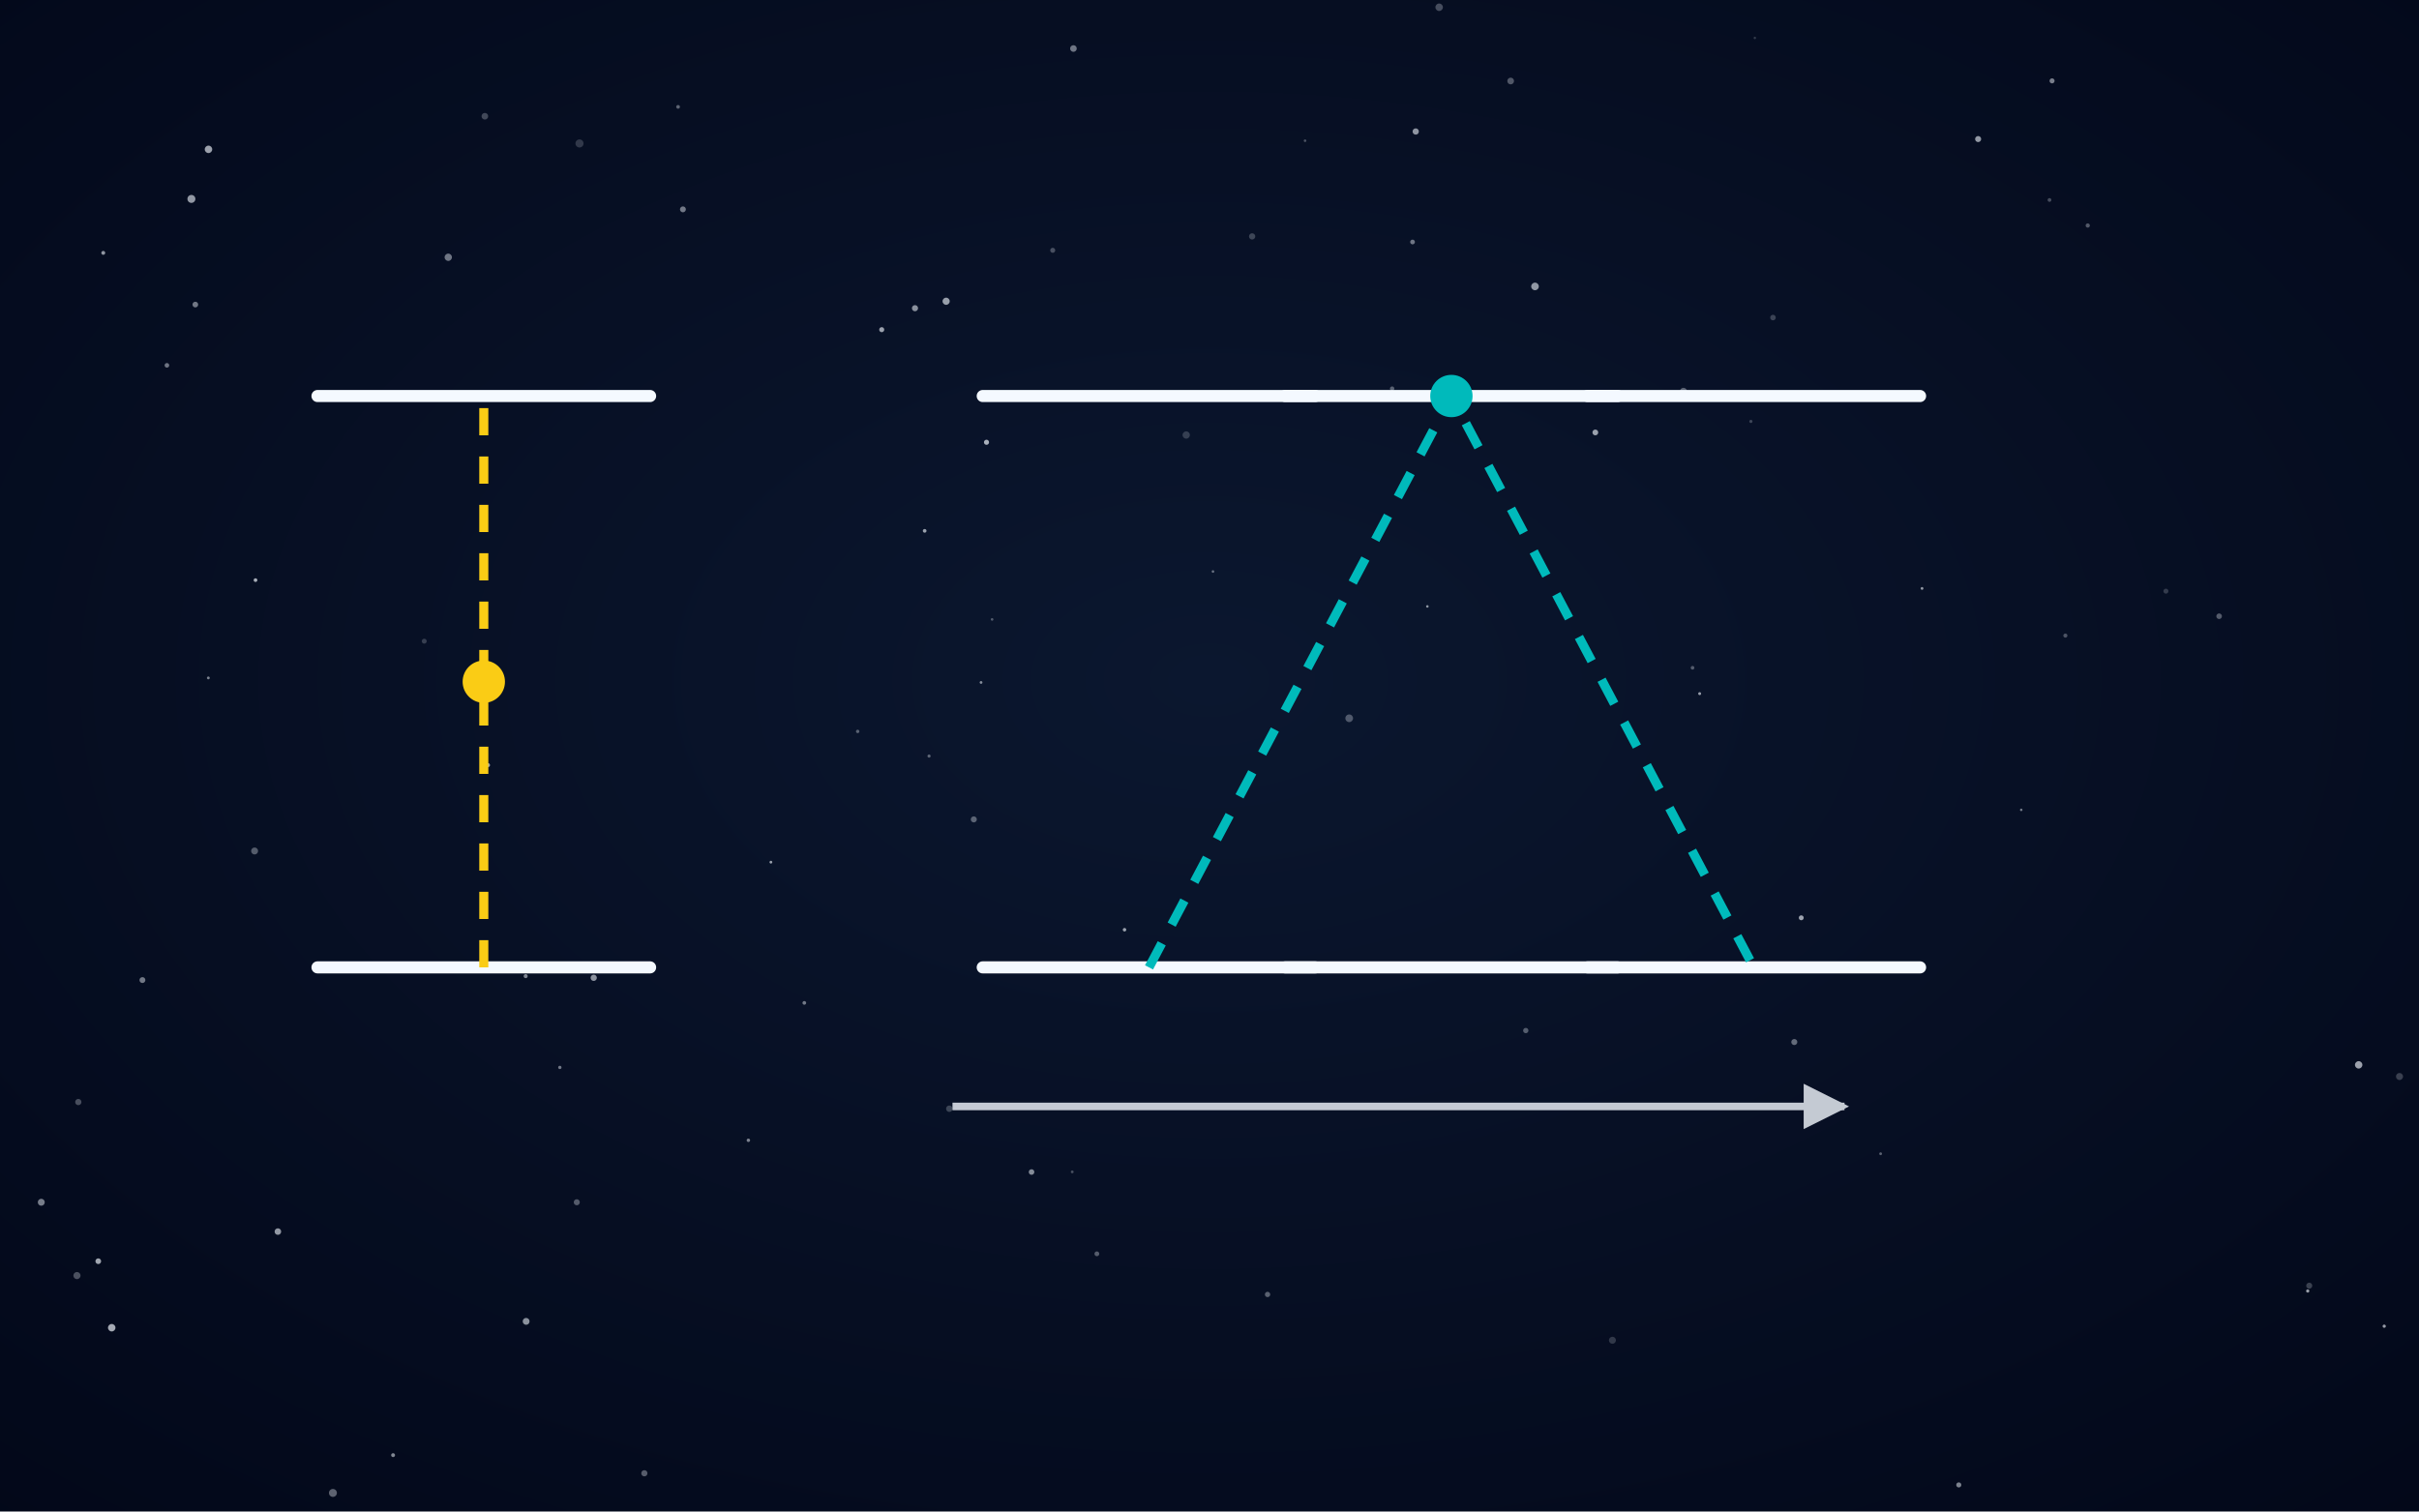
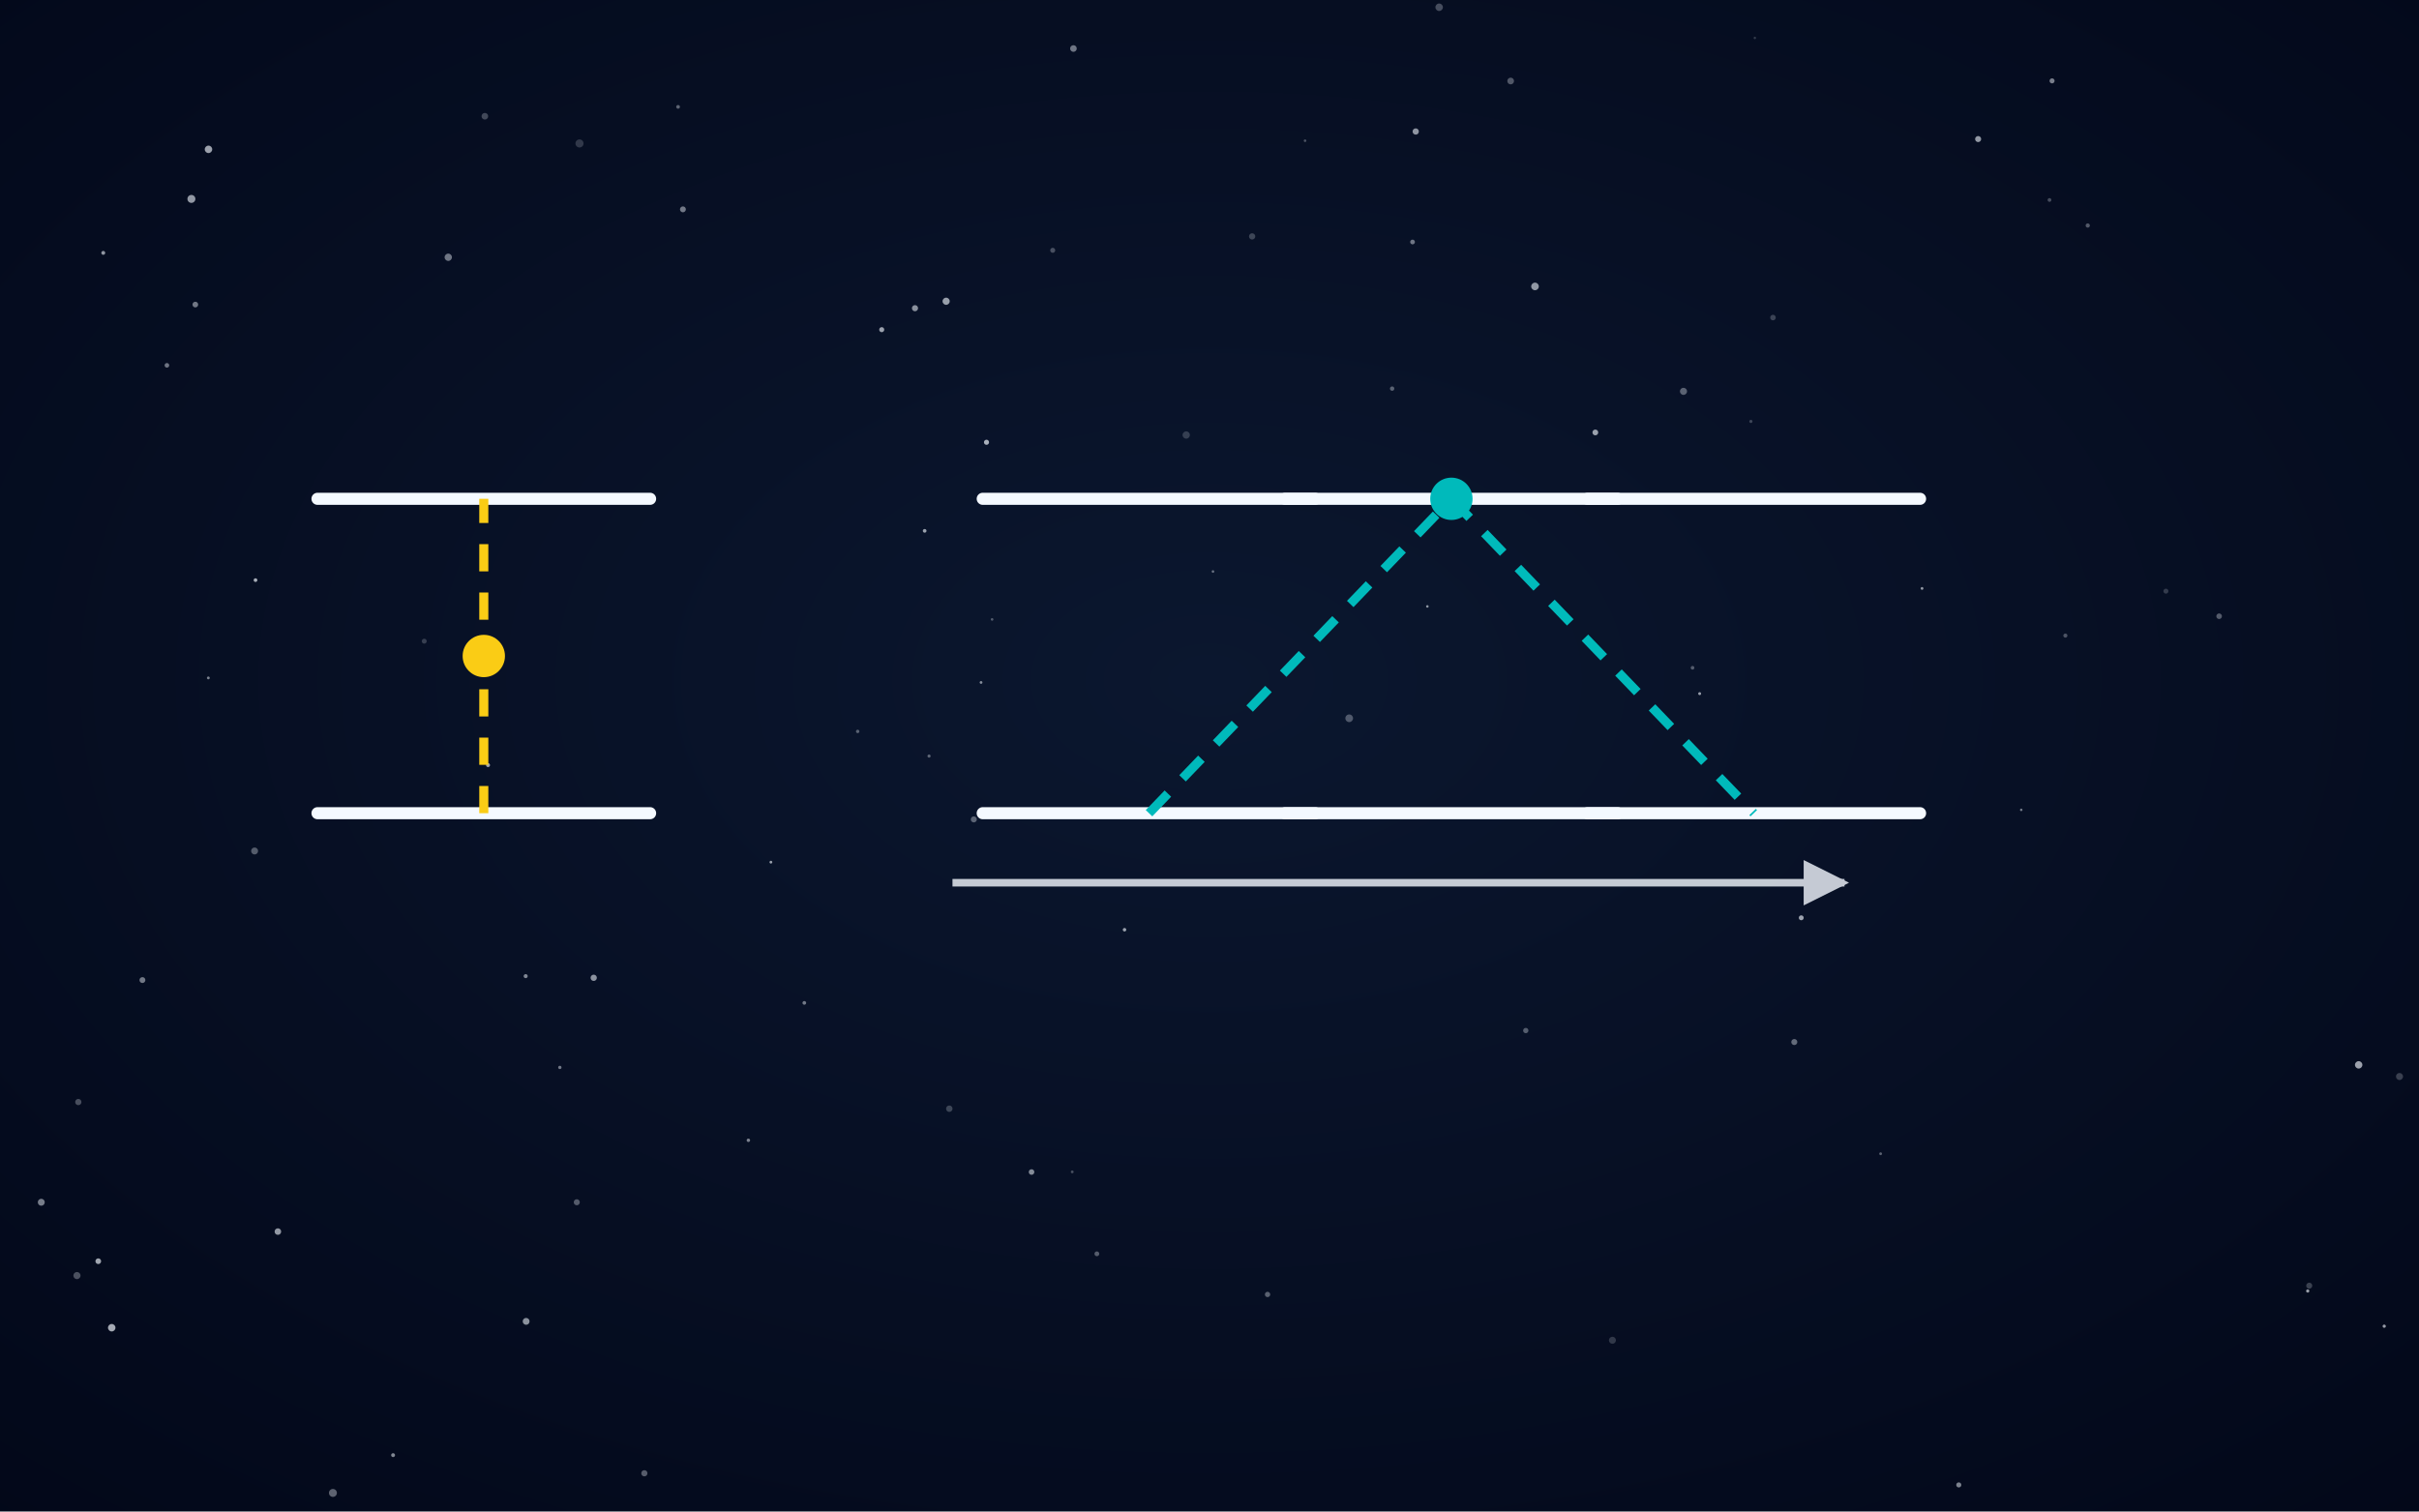
<svg xmlns="http://www.w3.org/2000/svg" width="1600" height="1000" viewBox="0 0 1600 1000">
  <defs>
    <radialGradient id="bg" cx="50%" cy="45%" r="78%">
      <stop offset="0%" stop-color="#0b172f" />
      <stop offset="100%" stop-color="#020718" />
    </radialGradient>
  </defs>
  <rect width="1600" height="1000" fill="url(#bg)" />
  <circle cx="383.3" cy="94.9" r="2.67" fill="#f4f9ff" opacity="0.18" />
  <circle cx="611.6" cy="351.2" r="1.22" fill="#f4f9ff" opacity="0.62" />
  <circle cx="137.9" cy="98.8" r="2.47" fill="#f4f9ff" opacity="0.63" />
  <circle cx="648.9" cy="451.5" r="0.92" fill="#f4f9ff" opacity="0.53" />
  <circle cx="137.8" cy="448.5" r="0.94" fill="#f4f9ff" opacity="0.49" />
  <circle cx="1191.4" cy="607.2" r="1.62" fill="#f4f9ff" opacity="0.63" />
  <circle cx="110.4" cy="241.7" r="1.52" fill="#f4f9ff" opacity="0.44" />
  <circle cx="1186.8" cy="689.4" r="2.00" fill="#f4f9ff" opacity="0.39" />
  <circle cx="65.0" cy="834.4" r="1.88" fill="#f4f9ff" opacity="0.65" />
  <circle cx="509.9" cy="570.4" r="0.92" fill="#f4f9ff" opacity="0.62" />
  <circle cx="1308.4" cy="92.0" r="2.00" fill="#f4f9ff" opacity="0.59" />
  <circle cx="828.2" cy="156.4" r="2.07" fill="#f4f9ff" opacity="0.23" />
  <circle cx="1560.1" cy="704.5" r="2.45" fill="#f4f9ff" opacity="0.63" />
  <circle cx="567.3" cy="483.9" r="1.13" fill="#f4f9ff" opacity="0.34" />
  <circle cx="168.4" cy="563.0" r="2.30" fill="#f4f9ff" opacity="0.33" />
  <circle cx="1577.0" cy="877.4" r="1.07" fill="#f4f9ff" opacity="0.61" />
  <circle cx="625.8" cy="199.3" r="2.37" fill="#f4f9ff" opacity="0.61" />
  <circle cx="296.5" cy="170.2" r="2.42" fill="#f4f9ff" opacity="0.44" />
  <circle cx="784.6" cy="287.8" r="2.42" fill="#f4f9ff" opacity="0.19" />
  <circle cx="220.2" cy="987.7" r="2.63" fill="#f4f9ff" opacity="0.37" />
  <circle cx="1172.7" cy="210.1" r="1.84" fill="#f4f9ff" opacity="0.22" />
  <circle cx="863.2" cy="93.1" r="0.86" fill="#f4f9ff" opacity="0.29" />
  <circle cx="1009.2" cy="681.8" r="1.75" fill="#f4f9ff" opacity="0.33" />
  <circle cx="27.3" cy="795.4" r="2.30" fill="#f4f9ff" opacity="0.48" />
  <circle cx="1119.5" cy="441.8" r="1.21" fill="#f4f9ff" opacity="0.32" />
  <circle cx="1366.1" cy="420.5" r="1.35" fill="#f4f9ff" opacity="0.29" />
  <circle cx="951.9" cy="4.8" r="2.47" fill="#f4f9ff" opacity="0.27" />
  <circle cx="50.9" cy="843.9" r="2.36" fill="#f4f9ff" opacity="0.29" />
  <circle cx="892.4" cy="475.2" r="2.54" fill="#f4f9ff" opacity="0.30" />
  <circle cx="936.4" cy="87.0" r="2.08" fill="#f4f9ff" opacity="0.57" />
  <circle cx="280.6" cy="424.2" r="1.63" fill="#f4f9ff" opacity="0.20" />
  <circle cx="426.2" cy="974.7" r="2.05" fill="#f4f9ff" opacity="0.34" />
  <circle cx="725.5" cy="829.5" r="1.59" fill="#f4f9ff" opacity="0.33" />
  <circle cx="838.4" cy="856.4" r="1.77" fill="#f4f9ff" opacity="0.35" />
  <circle cx="320.7" cy="76.9" r="2.19" fill="#f4f9ff" opacity="0.25" />
  <circle cx="1271.3" cy="389.3" r="0.92" fill="#f4f9ff" opacity="0.58" />
  <circle cx="1160.7" cy="25.1" r="0.80" fill="#f4f9ff" opacity="0.19" />
  <circle cx="169.0" cy="383.8" r="1.22" fill="#f4f9ff" opacity="0.68" />
  <circle cx="1355.6" cy="132.3" r="1.24" fill="#f4f9ff" opacity="0.27" />
  <circle cx="1587.1" cy="712.2" r="2.33" fill="#f4f9ff" opacity="0.22" />
  <circle cx="347.7" cy="645.8" r="1.34" fill="#f4f9ff" opacity="0.51" />
  <circle cx="1158.1" cy="278.8" r="1.04" fill="#f4f9ff" opacity="0.23" />
  <circle cx="1526.4" cy="854.1" r="1.08" fill="#f4f9ff" opacity="0.62" />
  <circle cx="1357.3" cy="53.5" r="1.67" fill="#f4f9ff" opacity="0.48" />
  <circle cx="944.1" cy="401.2" r="0.84" fill="#f4f9ff" opacity="0.57" />
  <circle cx="68.3" cy="167.3" r="1.29" fill="#f4f9ff" opacity="0.58" />
  <circle cx="532.0" cy="663.5" r="1.22" fill="#f4f9ff" opacity="0.45" />
  <circle cx="448.5" cy="70.7" r="1.23" fill="#f4f9ff" opacity="0.36" />
  <circle cx="1015.3" cy="189.5" r="2.52" fill="#f4f9ff" opacity="0.58" />
  <circle cx="495.0" cy="754.4" r="1.14" fill="#f4f9ff" opacity="0.49" />
  <circle cx="129.2" cy="201.5" r="1.88" fill="#f4f9ff" opacity="0.45" />
  <circle cx="710.0" cy="32.1" r="2.20" fill="#f4f9ff" opacity="0.44" />
  <circle cx="934.3" cy="160.1" r="1.56" fill="#f4f9ff" opacity="0.43" />
  <circle cx="1066.5" cy="886.7" r="2.32" fill="#f4f9ff" opacity="0.18" />
  <circle cx="1432.6" cy="391.1" r="1.65" fill="#f4f9ff" opacity="0.19" />
  <circle cx="73.9" cy="878.4" r="2.47" fill="#f4f9ff" opacity="0.67" />
  <circle cx="682.3" cy="775.4" r="1.84" fill="#f4f9ff" opacity="0.53" />
  <circle cx="743.8" cy="615.1" r="1.15" fill="#f4f9ff" opacity="0.63" />
  <circle cx="614.5" cy="500.2" r="1.04" fill="#f4f9ff" opacity="0.36" />
  <circle cx="1055.2" cy="286.1" r="1.91" fill="#f4f9ff" opacity="0.62" />
  <circle cx="348.0" cy="874.2" r="2.27" fill="#f4f9ff" opacity="0.56" />
  <circle cx="920.8" cy="257.1" r="1.45" fill="#f4f9ff" opacity="0.34" />
  <circle cx="605.2" cy="203.9" r="2.03" fill="#f4f9ff" opacity="0.55" />
  <circle cx="51.8" cy="729.1" r="2.07" fill="#f4f9ff" opacity="0.28" />
  <circle cx="627.9" cy="733.5" r="2.13" fill="#f4f9ff" opacity="0.23" />
  <circle cx="1124.2" cy="458.9" r="0.97" fill="#f4f9ff" opacity="0.61" />
  <circle cx="392.7" cy="646.9" r="2.08" fill="#f4f9ff" opacity="0.56" />
  <circle cx="644.1" cy="542.1" r="2.00" fill="#f4f9ff" opacity="0.35" />
  <circle cx="126.6" cy="131.6" r="2.63" fill="#f4f9ff" opacity="0.59" />
  <circle cx="1113.5" cy="258.9" r="2.35" fill="#f4f9ff" opacity="0.35" />
  <circle cx="322.8" cy="506.2" r="1.31" fill="#f4f9ff" opacity="0.64" />
  <circle cx="1295.6" cy="982.4" r="1.68" fill="#f4f9ff" opacity="0.50" />
  <circle cx="656.2" cy="409.8" r="0.87" fill="#f4f9ff" opacity="0.31" />
  <circle cx="1380.9" cy="149.2" r="1.40" fill="#f4f9ff" opacity="0.32" />
  <circle cx="999.2" cy="53.6" r="2.22" fill="#f4f9ff" opacity="0.31" />
  <circle cx="652.5" cy="292.6" r="1.69" fill="#f4f9ff" opacity="0.68" />
  <circle cx="1336.9" cy="535.8" r="0.83" fill="#f4f9ff" opacity="0.46" />
  <circle cx="451.7" cy="138.5" r="1.95" fill="#f4f9ff" opacity="0.45" />
  <circle cx="583.2" cy="218.1" r="1.67" fill="#f4f9ff" opacity="0.62" />
  <circle cx="1243.9" cy="763.3" r="0.93" fill="#f4f9ff" opacity="0.35" />
  <circle cx="696.3" cy="165.6" r="1.65" fill="#f4f9ff" opacity="0.27" />
  <circle cx="183.8" cy="814.8" r="2.17" fill="#f4f9ff" opacity="0.59" />
  <circle cx="94.2" cy="648.4" r="1.95" fill="#f4f9ff" opacity="0.45" />
  <circle cx="381.5" cy="795.4" r="2.00" fill="#f4f9ff" opacity="0.33" />
  <circle cx="370.3" cy="706.2" r="1.10" fill="#f4f9ff" opacity="0.45" />
  <circle cx="1467.8" cy="407.7" r="1.85" fill="#f4f9ff" opacity="0.33" />
  <circle cx="709.2" cy="775.3" r="0.93" fill="#f4f9ff" opacity="0.27" />
  <circle cx="260.0" cy="962.7" r="1.29" fill="#f4f9ff" opacity="0.52" />
  <circle cx="802.3" cy="378.1" r="0.85" fill="#f4f9ff" opacity="0.41" />
  <circle cx="1527.4" cy="850.6" r="2.00" fill="#f4f9ff" opacity="0.23" />
  <defs>
    <marker id="av" viewBox="0 0 10 10" refX="9" refY="5" markerWidth="6" markerHeight="6" orient="auto">
      <path d="M0 0 L10 5 L0 10 z" fill="#f4f9ff" />
    </marker>
  </defs>
-   <line x1="210" y1="262" x2="430" y2="262" stroke="#f4f9ff" stroke-width="8" stroke-linecap="round" />
-   <line x1="210" y1="640" x2="430" y2="640" stroke="#f4f9ff" stroke-width="8" stroke-linecap="round" />
-   <path d="M320 640 L320 262" stroke="#facc15" stroke-width="6" stroke-dasharray="18 14" />
-   <circle cx="320" cy="451" r="14" fill="#facc15" />
-   <line x1="650" y1="262" x2="870" y2="262" stroke="#f4f9ff" stroke-width="8" stroke-linecap="round" />
-   <line x1="650" y1="640" x2="870" y2="640" stroke="#f4f9ff" stroke-width="8" stroke-linecap="round" />
-   <line x1="850" y1="262" x2="1070" y2="262" stroke="#f4f9ff" stroke-width="8" stroke-linecap="round" />
-   <line x1="850" y1="640" x2="1070" y2="640" stroke="#f4f9ff" stroke-width="8" stroke-linecap="round" />
-   <line x1="1050" y1="262" x2="1270" y2="262" stroke="#f4f9ff" stroke-width="8" stroke-linecap="round" />
-   <line x1="1050" y1="640" x2="1270" y2="640" stroke="#f4f9ff" stroke-width="8" stroke-linecap="round" />
-   <path d="M760 640 L960 262 L1160 640" fill="none" stroke="#00babb" stroke-width="6" stroke-dasharray="18 14" />
-   <circle cx="960" cy="262" r="14" fill="#00babb" />
-   <line x1="630" y1="732" x2="1220" y2="732" stroke="#f4f9ff" stroke-width="5" marker-end="url(#av)" opacity="0.8" />
+   <line x1="210" y1="330" x2="430" y2="330" stroke="#f4f9ff" stroke-width="8" stroke-linecap="round" />
+   <line x1="210" y1="538" x2="430" y2="538" stroke="#f4f9ff" stroke-width="8" stroke-linecap="round" />
+   <path d="M320 538 L320 330" stroke="#facc15" stroke-width="6" stroke-dasharray="18 14" />
+   <circle cx="320" cy="434" r="14" fill="#facc15" />
+   <line x1="650" y1="330" x2="870" y2="330" stroke="#f4f9ff" stroke-width="8" stroke-linecap="round" />
+   <line x1="650" y1="538" x2="870" y2="538" stroke="#f4f9ff" stroke-width="8" stroke-linecap="round" />
+   <line x1="850" y1="330" x2="1070" y2="330" stroke="#f4f9ff" stroke-width="8" stroke-linecap="round" />
+   <line x1="850" y1="538" x2="1070" y2="538" stroke="#f4f9ff" stroke-width="8" stroke-linecap="round" />
+   <line x1="1050" y1="330" x2="1270" y2="330" stroke="#f4f9ff" stroke-width="8" stroke-linecap="round" />
+   <line x1="1050" y1="538" x2="1270" y2="538" stroke="#f4f9ff" stroke-width="8" stroke-linecap="round" />
+   <path d="M760 538 L960 330 L1160 538" fill="none" stroke="#00babb" stroke-width="6" stroke-dasharray="18 14" />
+   <circle cx="960" cy="330" r="14" fill="#00babb" />
+   <line x1="630" y1="584" x2="1220" y2="584" stroke="#f4f9ff" stroke-width="5" marker-end="url(#av)" opacity="0.8" />
</svg>
